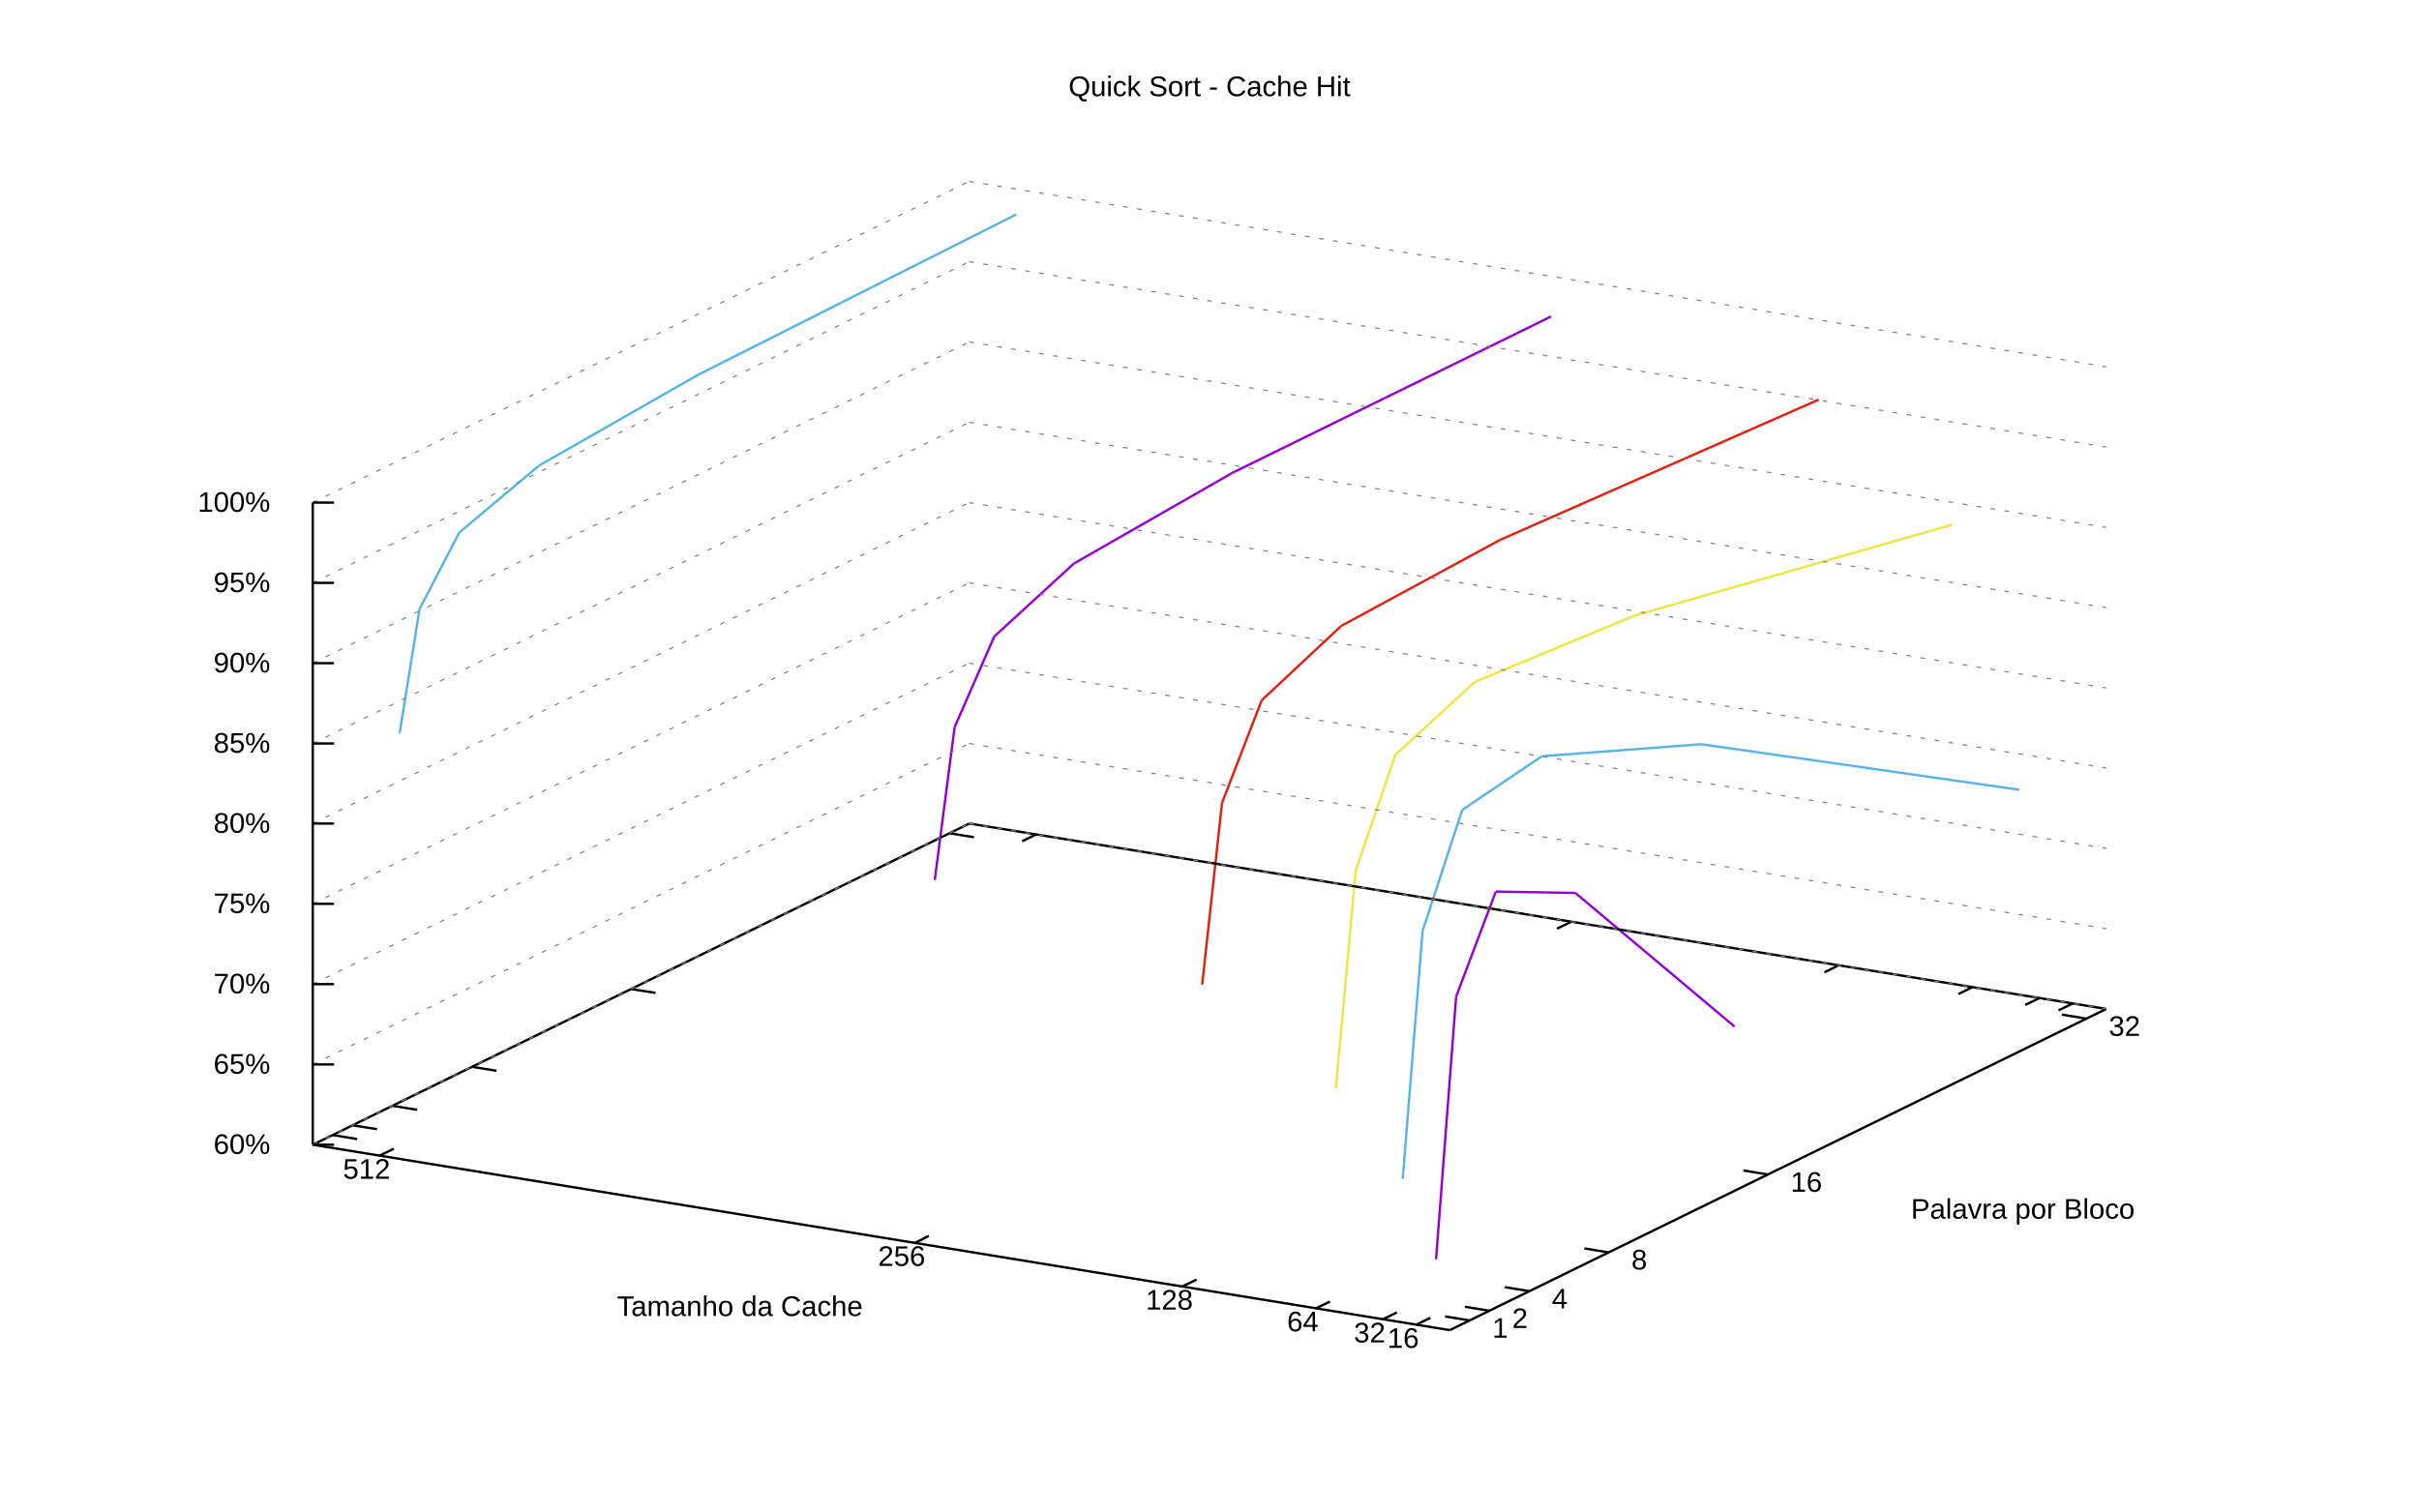
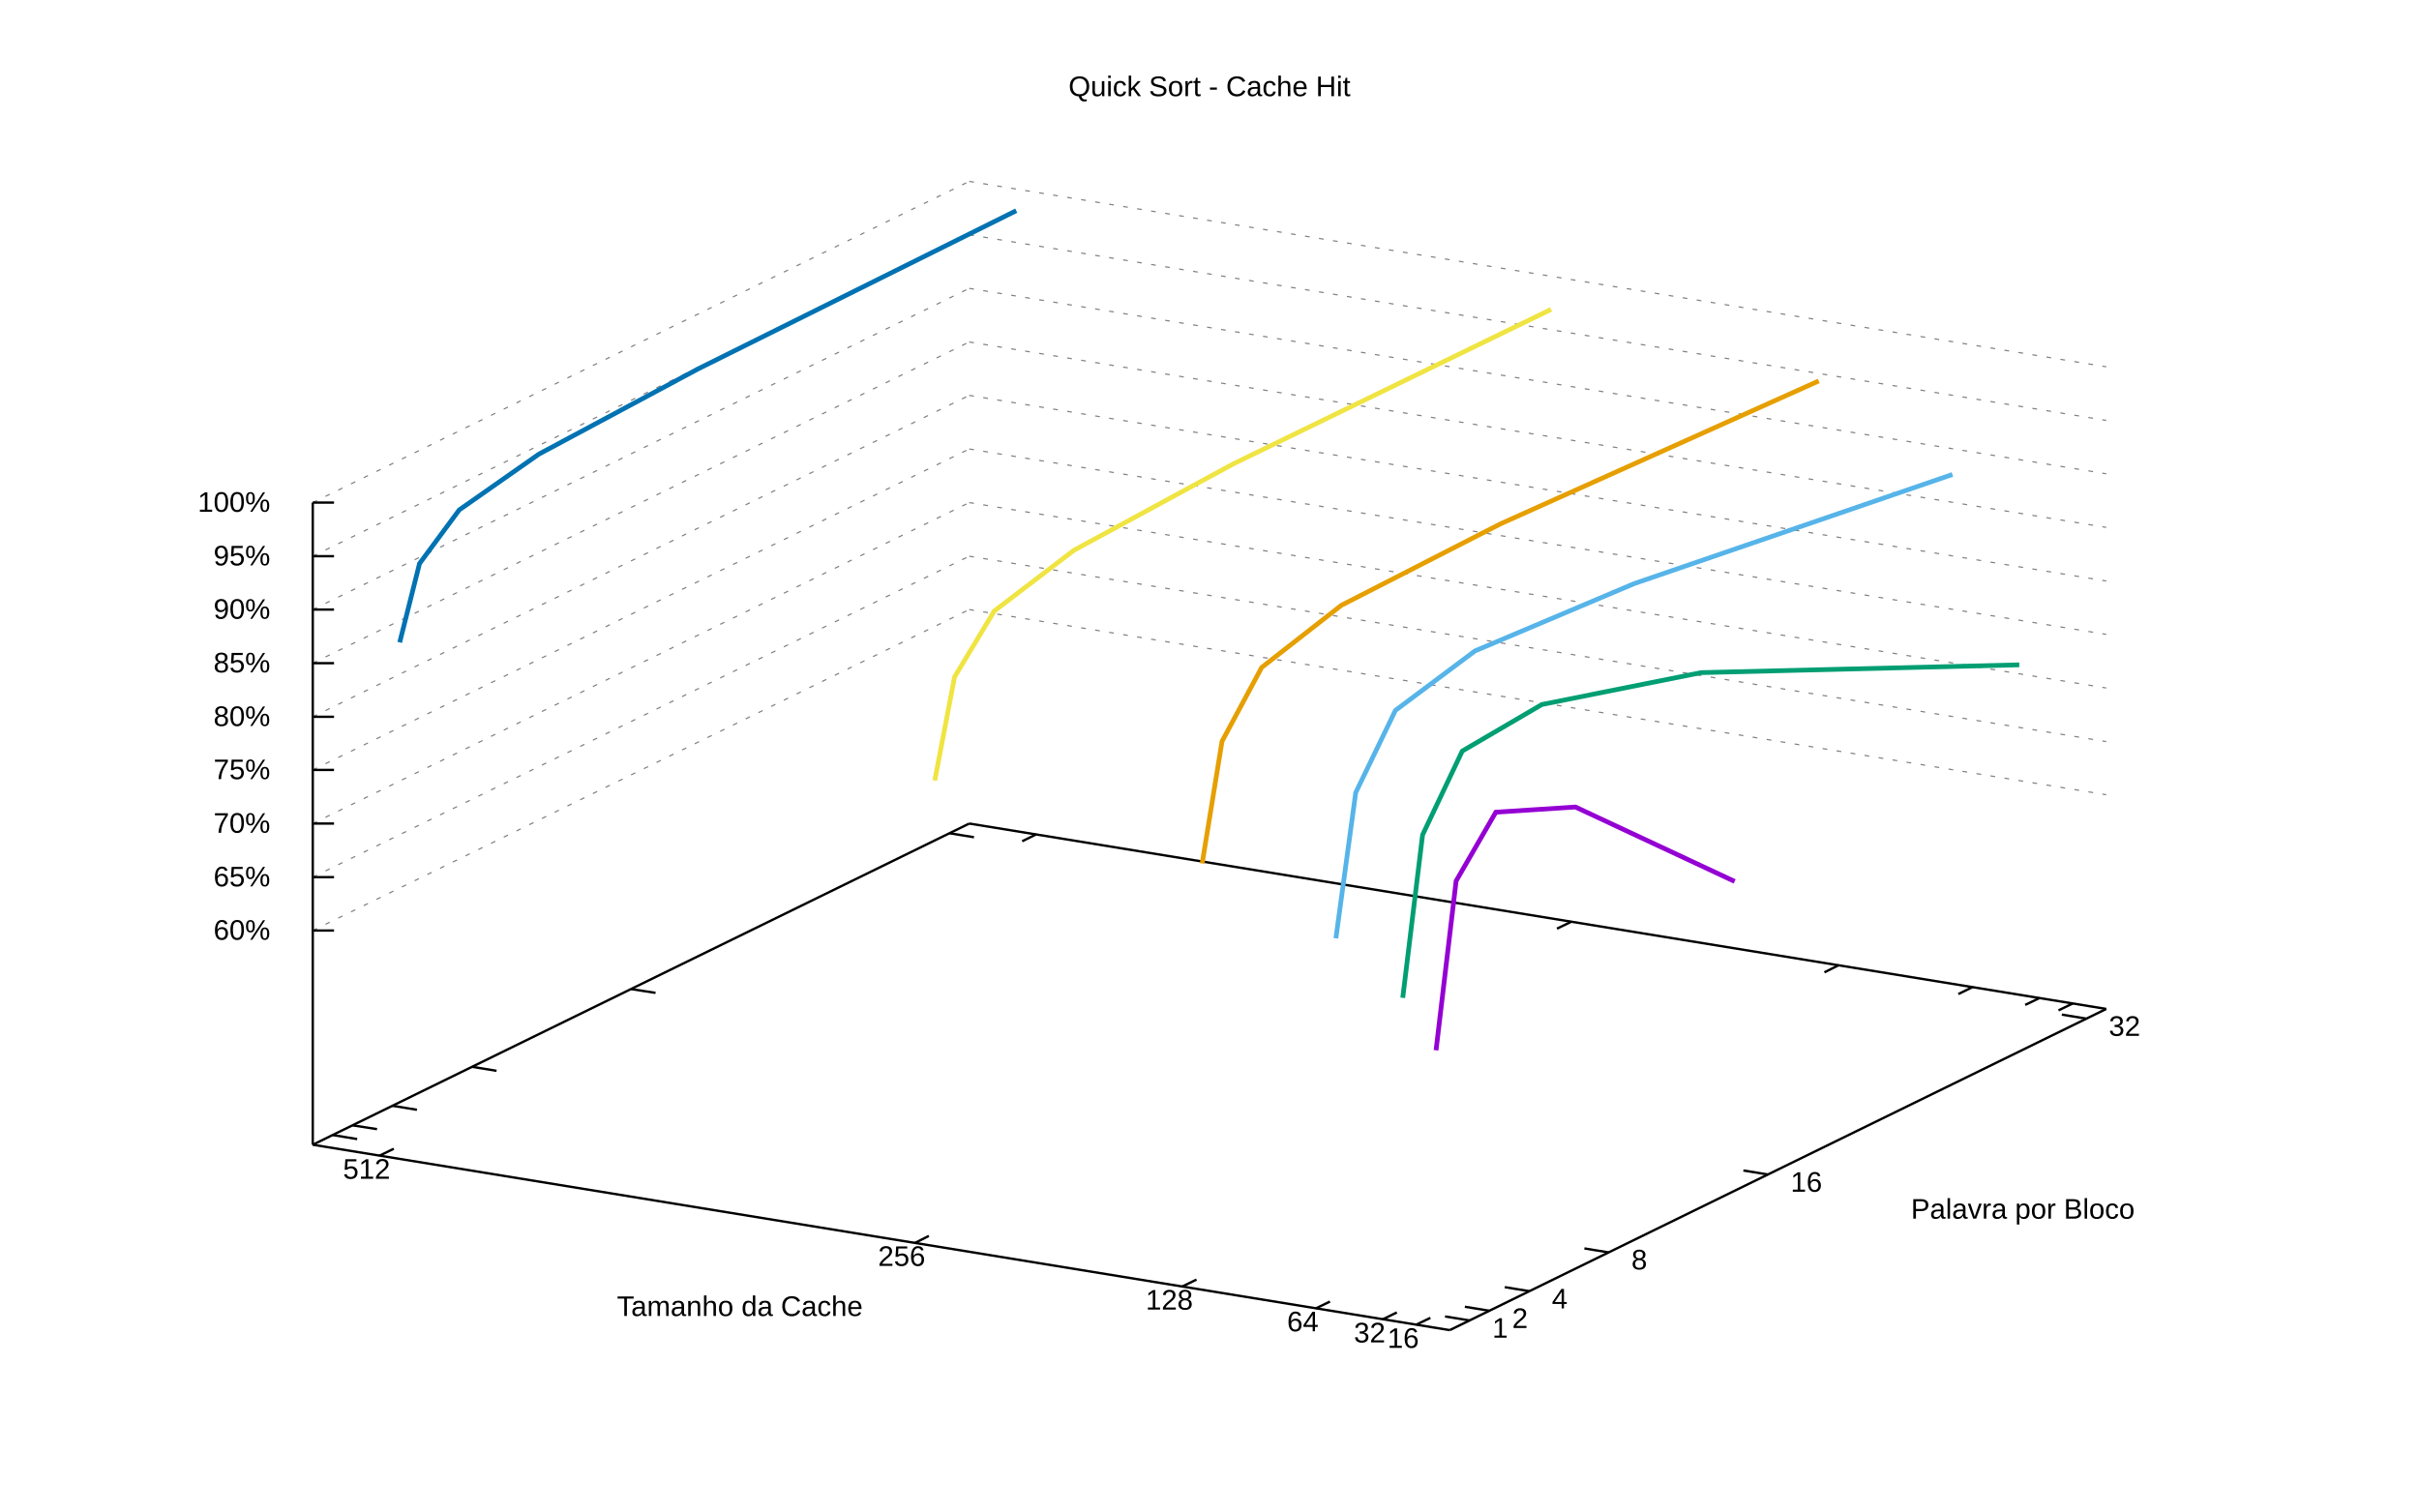
<svg xmlns="http://www.w3.org/2000/svg" xmlns:xlink="http://www.w3.org/1999/xlink" width="1024" height="640" viewBox="0 0 1024 640">
  <g id="gnuplot_canvas">
    <rect x="0" y="0" width="1024" height="640" fill="none" />
    <defs>
      <circle id="gpDot" r="0.5" stroke-width="0.5" stroke="currentColor" />
      <path id="gpPt0" stroke-width="0.222" stroke="currentColor" d="M-1,0 h2 M0,-1 v2" />
      <path id="gpPt1" stroke-width="0.222" stroke="currentColor" d="M-1,-1 L1,1 M1,-1 L-1,1" />
      <path id="gpPt2" stroke-width="0.222" stroke="currentColor" d="M-1,0 L1,0 M0,-1 L0,1 M-1,-1 L1,1 M-1,1 L1,-1" />
      <rect id="gpPt3" stroke-width="0.222" stroke="currentColor" x="-1" y="-1" width="2" height="2" />
      <rect id="gpPt4" stroke-width="0.222" stroke="currentColor" fill="currentColor" x="-1" y="-1" width="2" height="2" />
      <circle id="gpPt5" stroke-width="0.222" stroke="currentColor" cx="0" cy="0" r="1" />
      <use xlink:href="#gpPt5" id="gpPt6" fill="currentColor" stroke="none" />
      <path id="gpPt7" stroke-width="0.222" stroke="currentColor" d="M0,-1.33 L-1.33,0.67 L1.33,0.67 z" />
      <use xlink:href="#gpPt7" id="gpPt8" fill="currentColor" stroke="none" />
      <use xlink:href="#gpPt7" id="gpPt9" stroke="currentColor" transform="rotate(180)" />
      <use xlink:href="#gpPt9" id="gpPt10" fill="currentColor" stroke="none" />
      <use xlink:href="#gpPt3" id="gpPt11" stroke="currentColor" transform="rotate(45)" />
      <use xlink:href="#gpPt11" id="gpPt12" fill="currentColor" stroke="none" />
      <path id="gpPt13" stroke-width="0.222" stroke="currentColor" d="M0,1.330 L1.265,0.411 L0.782,-1.067 L-0.782,-1.076 L-1.265,0.411 z" />
      <use xlink:href="#gpPt13" id="gpPt14" fill="currentColor" stroke="none" />
      <filter id="textbox" filterUnits="objectBoundingBox" x="0" y="0" height="1" width="1">
        <feFlood flood-color="white" flood-opacity="1" result="bgnd" />
        <feComposite in="SourceGraphic" in2="bgnd" operator="atop" />
      </filter>
      <filter id="greybox" filterUnits="objectBoundingBox" x="0" y="0" height="1" width="1">
        <feFlood flood-color="lightgrey" flood-opacity="1" result="grey" />
        <feComposite in="SourceGraphic" in2="grey" operator="atop" />
      </filter>
    </defs>
    <g fill="none" color="white" stroke="currentColor" stroke-width="1.00" stroke-linecap="butt" stroke-linejoin="miter">
</g>
    <g fill="none" color="black" stroke="currentColor" stroke-width="1.00" stroke-linecap="butt" stroke-linejoin="miter">
-       <g transform="translate(512.0,40.7)" stroke="none" fill="black" font-family="Arial" font-size="12.00" text-anchor="middle">
-         <text>
-           <tspan font-family="Arial">Quick Sort - Cache Hit</tspan>
-         </text>
-       </g>
-     </g>
-     <g id="gnuplot_plot_1">
-       <g fill="none" color="black" stroke="currentColor" stroke-width="1.00" stroke-linecap="butt" stroke-linejoin="miter">
-         <path stroke="rgb( 86, 180, 233)" d="M295.5,158.7 L430.2,90.8  " />
-       </g>
-       <g fill="none" color="black" stroke="currentColor" stroke-width="1.00" stroke-linecap="butt" stroke-linejoin="miter">
-         <path stroke="rgb( 86, 180, 233)" d="M720.1,315.1 L854.8,334.4  " />
-       </g>
-       <g fill="none" color="black" stroke="currentColor" stroke-width="1.00" stroke-linecap="butt" stroke-linejoin="miter">
-         <path stroke="rgb(148,   0, 211)" d="M521.9,200.1 L656.6,134.0  " />
-       </g>
-       <g fill="none" color="black" stroke="currentColor" stroke-width="1.00" stroke-linecap="butt" stroke-linejoin="miter">
-         <path stroke="rgb(240, 228,  66)" d="M691.8,260.7 L826.5,222.1  " />
-       </g>
-       <g fill="none" color="black" stroke="currentColor" stroke-width="1.00" stroke-linecap="butt" stroke-linejoin="miter">
-         <path stroke="rgb(229,  30,  16)" d="M635.2,228.5 L769.9,169.2  " />
-       </g>
-       <g fill="none" color="black" stroke="currentColor" stroke-width="1.00" stroke-linecap="butt" stroke-linejoin="miter">
-         <path stroke="rgb( 86, 180, 233)" d="M228.1,197.2 L295.5,158.7  " />
-       </g>
-       <g fill="none" color="black" stroke="currentColor" stroke-width="1.00" stroke-linecap="butt" stroke-linejoin="miter">
-         <path stroke="rgb(148,   0, 211)" d="M666.9,378.1 L734.3,434.7  " />
-       </g>
-       <g fill="none" color="black" stroke="currentColor" stroke-width="1.00" stroke-linecap="butt" stroke-linejoin="miter">
-         <path stroke="rgb( 86, 180, 233)" d="M194.4,225.5 L228.1,197.2  " />
-       </g>
-       <g fill="none" color="black" stroke="currentColor" stroke-width="1.00" stroke-linecap="butt" stroke-linejoin="miter">
-         <path stroke="rgb( 86, 180, 233)" d="M177.6,257.9 L169.2,310.4  " />
-       </g>
-       <g fill="none" color="black" stroke="currentColor" stroke-width="1.00" stroke-linecap="butt" stroke-linejoin="miter">
-         <path stroke="rgb(148,   0, 211)" d="M454.6,238.6 L521.9,200.1  " />
-       </g>
-       <g fill="none" color="black" stroke="currentColor" stroke-width="1.00" stroke-linecap="butt" stroke-linejoin="miter">
-         <path stroke="rgb( 86, 180, 233)" d="M652.7,320.2 L720.1,315.1  " />
-       </g>
-       <g fill="none" color="black" stroke="currentColor" stroke-width="1.00" stroke-linecap="butt" stroke-linejoin="miter">
-         <path stroke="rgb( 86, 180, 233)" d="M177.6,257.9 L194.4,225.5  " />
-       </g>
-       <g fill="none" color="black" stroke="currentColor" stroke-width="1.00" stroke-linecap="butt" stroke-linejoin="miter">
-         <path stroke="rgb(229,  30,  16)" d="M567.8,265.0 L635.2,228.5  " />
-       </g>
-       <g fill="none" color="black" stroke="currentColor" stroke-width="1.00" stroke-linecap="butt" stroke-linejoin="miter">
-         <path stroke="rgb(240, 228,  66)" d="M624.4,288.7 L691.8,260.7  " />
-       </g>
-       <g fill="none" color="black" stroke="currentColor" stroke-width="1.00" stroke-linecap="butt" stroke-linejoin="miter">
-         <path stroke="rgb(148,   0, 211)" d="M616.4,422.0 L607.9,533.2  " />
-       </g>
-       <g fill="none" color="black" stroke="currentColor" stroke-width="1.00" stroke-linecap="butt" stroke-linejoin="miter">
-         <path stroke="rgb(148,   0, 211)" d="M404.1,307.9 L395.7,372.6  " />
-       </g>
-       <g fill="none" color="black" stroke="currentColor" stroke-width="1.00" stroke-linecap="butt" stroke-linejoin="miter">
-         <path stroke="rgb( 86, 180, 233)" d="M602.2,394.2 L593.8,499.1  " />
-       </g>
-       <g fill="none" color="black" stroke="currentColor" stroke-width="1.00" stroke-linecap="butt" stroke-linejoin="miter">
-         <path stroke="rgb(148,   0, 211)" d="M633.2,377.5 L666.9,378.1  " />
-       </g>
-       <g fill="none" color="black" stroke="currentColor" stroke-width="1.00" stroke-linecap="butt" stroke-linejoin="miter">
-         <path stroke="rgb(148,   0, 211)" d="M420.9,269.5 L454.6,238.6  " />
-       </g>
-       <g fill="none" color="black" stroke="currentColor" stroke-width="1.00" stroke-linecap="butt" stroke-linejoin="miter">
-         <path stroke="rgb(240, 228,  66)" d="M573.9,368.6 L565.5,460.8  " />
-       </g>
-       <g fill="none" color="black" stroke="currentColor" stroke-width="1.00" stroke-linecap="butt" stroke-linejoin="miter">
-         <path stroke="rgb(229,  30,  16)" d="M517.3,340.0 L508.9,416.9  " />
-       </g>
-       <g fill="none" color="black" stroke="currentColor" stroke-width="1.00" stroke-linecap="butt" stroke-linejoin="miter">
-         <path stroke="rgb(148,   0, 211)" d="M420.9,269.5 L404.1,307.9  " />
-       </g>
-       <g fill="none" color="black" stroke="currentColor" stroke-width="1.00" stroke-linecap="butt" stroke-linejoin="miter">
-         <path stroke="rgb(229,  30,  16)" d="M534.1,296.5 L567.8,265.0  " />
-       </g>
-       <g fill="none" color="black" stroke="currentColor" stroke-width="1.00" stroke-linecap="butt" stroke-linejoin="miter">
-         <path stroke="rgb( 86, 180, 233)" d="M619.0,342.9 L652.7,320.2  " />
-       </g>
-       <g fill="none" color="black" stroke="currentColor" stroke-width="1.00" stroke-linecap="butt" stroke-linejoin="miter">
-         <path stroke="rgb(148,   0, 211)" d="M633.2,377.5 L616.4,422.0  " />
-       </g>
-       <g fill="none" color="black" stroke="currentColor" stroke-width="1.00" stroke-linecap="butt" stroke-linejoin="miter">
-         <path stroke="rgb(240, 228,  66)" d="M590.7,319.6 L624.4,288.7  " />
-       </g>
-       <g fill="none" color="black" stroke="currentColor" stroke-width="1.00" stroke-linecap="butt" stroke-linejoin="miter">
-         <path stroke="rgb(229,  30,  16)" d="M534.1,296.5 L517.3,340.0  " />
-       </g>
-       <g fill="none" color="black" stroke="currentColor" stroke-width="1.00" stroke-linecap="butt" stroke-linejoin="miter">
-         <path stroke="rgb( 86, 180, 233)" d="M619.0,342.9 L602.2,394.2  " />
-       </g>
-       <g fill="none" color="black" stroke="currentColor" stroke-width="1.00" stroke-linecap="butt" stroke-linejoin="miter">
-         <path stroke="rgb(240, 228,  66)" d="M590.7,319.6 L573.9,368.6  " />
-       </g>
-     </g>
-     <g id="gnuplot_plot_2">
-       <g fill="none" color="black" stroke="currentColor" stroke-width="1.00" stroke-linecap="butt" stroke-linejoin="miter">
- </g>
-     </g>
-     <g id="gnuplot_plot_3">
-       <g fill="none" color="black" stroke="currentColor" stroke-width="1.00" stroke-linecap="butt" stroke-linejoin="miter">
- </g>
-     </g>
-     <g id="gnuplot_plot_4">
-       <g fill="none" color="black" stroke="currentColor" stroke-width="1.00" stroke-linecap="butt" stroke-linejoin="miter">
- </g>
-     </g>
-     <g id="gnuplot_plot_5">
-       <g fill="none" color="black" stroke="currentColor" stroke-width="1.00" stroke-linecap="butt" stroke-linejoin="miter">
- </g>
-     </g>
-     <g id="gnuplot_plot_6">
-       <g fill="none" color="black" stroke="currentColor" stroke-width="1.00" stroke-linecap="butt" stroke-linejoin="miter">
- </g>
-     </g>
-     <g id="gnuplot_plot_7">
-       <g fill="none" color="black" stroke="currentColor" stroke-width="1.00" stroke-linecap="butt" stroke-linejoin="miter">
- </g>
-     </g>
-     <g fill="none" color="black" stroke="currentColor" stroke-width="1.00" stroke-linecap="butt" stroke-linejoin="miter">
-       <path stroke="black" d="M891.6,427.2 L613.7,563.2  " />
-     </g>
-     <g fill="none" color="black" stroke="currentColor" stroke-width="1.00" stroke-linecap="butt" stroke-linejoin="miter">
-       <path stroke="black" d="M132.4,484.7 L613.7,563.2  " />
-     </g>
+ </g>
    <g fill="none" color="black" stroke="currentColor" stroke-width="1.00" stroke-linecap="butt" stroke-linejoin="miter">
      <path stroke="black" d="M132.4,484.7 L410.3,348.7  " />
    </g>
    <g fill="none" color="black" stroke="currentColor" stroke-width="1.00" stroke-linecap="butt" stroke-linejoin="miter">
      <path stroke="black" d="M891.6,427.2 L410.3,348.7  " />
    </g>
    <g fill="none" color="black" stroke="currentColor" stroke-width="1.00" stroke-linecap="butt" stroke-linejoin="miter">
      <path stroke="black" d="M132.4,484.7 L132.4,212.8  " />
    </g>
    <g fill="none" color="black" stroke="currentColor" stroke-width="1.00" stroke-linecap="butt" stroke-linejoin="miter">
      <path stroke="black" d="M599.5,560.9 L605.5,558.0  " />
    </g>
    <g fill="none" color="black" stroke="currentColor" stroke-width="1.00" stroke-linecap="butt" stroke-linejoin="miter">
      <path stroke="black" d="M877.4,424.9 L871.4,427.8  " />
      <g transform="translate(594.0,570.7)" stroke="none" fill="black" font-family="Arial" font-size="12.00" text-anchor="middle">
        <text>
          <tspan font-family="Arial"> 16</tspan>
        </text>
      </g>
    </g>
    <g fill="none" color="black" stroke="currentColor" stroke-width="1.00" stroke-linecap="butt" stroke-linejoin="miter">
</g>
    <g fill="none" color="black" stroke="currentColor" stroke-width="1.00" stroke-linecap="butt" stroke-linejoin="miter">
      <path stroke="black" d="M585.4,558.6 L591.3,555.7  " />
    </g>
    <g fill="none" color="black" stroke="currentColor" stroke-width="1.00" stroke-linecap="butt" stroke-linejoin="miter">
      <path stroke="black" d="M863.3,422.6 L857.3,425.5  " />
      <g transform="translate(579.8,568.4)" stroke="none" fill="black" font-family="Arial" font-size="12.00" text-anchor="middle">
        <text>
          <tspan font-family="Arial"> 32</tspan>
        </text>
      </g>
    </g>
    <g fill="none" color="black" stroke="currentColor" stroke-width="1.00" stroke-linecap="butt" stroke-linejoin="miter">
</g>
    <g fill="none" color="black" stroke="currentColor" stroke-width="1.00" stroke-linecap="butt" stroke-linejoin="miter">
      <path stroke="black" d="M557.0,554.0 L563.0,551.1  " />
    </g>
    <g fill="none" color="black" stroke="currentColor" stroke-width="1.00" stroke-linecap="butt" stroke-linejoin="miter">
      <path stroke="black" d="M834.9,418.0 L829.0,420.9  " />
      <g transform="translate(551.5,563.7)" stroke="none" fill="black" font-family="Arial" font-size="12.00" text-anchor="middle">
        <text>
          <tspan font-family="Arial"> 64</tspan>
        </text>
      </g>
    </g>
    <g fill="none" color="black" stroke="currentColor" stroke-width="1.00" stroke-linecap="butt" stroke-linejoin="miter">
</g>
    <g fill="none" color="black" stroke="currentColor" stroke-width="1.00" stroke-linecap="butt" stroke-linejoin="miter">
      <path stroke="black" d="M500.5,544.7 L506.5,541.8  " />
    </g>
    <g fill="none" color="black" stroke="currentColor" stroke-width="1.00" stroke-linecap="butt" stroke-linejoin="miter">
      <path stroke="black" d="M778.3,408.7 L772.3,411.7  " />
      <g transform="translate(495.0,554.5)" stroke="none" fill="black" font-family="Arial" font-size="12.00" text-anchor="middle">
        <text>
          <tspan font-family="Arial"> 128</tspan>
        </text>
      </g>
    </g>
    <g fill="none" color="black" stroke="currentColor" stroke-width="1.00" stroke-linecap="butt" stroke-linejoin="miter">
</g>
    <g fill="none" color="black" stroke="currentColor" stroke-width="1.00" stroke-linecap="butt" stroke-linejoin="miter">
      <path stroke="black" d="M387.3,526.3 L393.2,523.3  " />
    </g>
    <g fill="none" color="black" stroke="currentColor" stroke-width="1.00" stroke-linecap="butt" stroke-linejoin="miter">
      <path stroke="black" d="M665.1,390.3 L659.1,393.2  " />
      <g transform="translate(381.7,536.0)" stroke="none" fill="black" font-family="Arial" font-size="12.00" text-anchor="middle">
        <text>
          <tspan font-family="Arial"> 256</tspan>
        </text>
      </g>
    </g>
    <g fill="none" color="black" stroke="currentColor" stroke-width="1.00" stroke-linecap="butt" stroke-linejoin="miter">
</g>
    <g fill="none" color="black" stroke="currentColor" stroke-width="1.00" stroke-linecap="butt" stroke-linejoin="miter">
      <path stroke="black" d="M160.7,489.3 L166.7,486.4  " />
    </g>
    <g fill="none" color="black" stroke="currentColor" stroke-width="1.00" stroke-linecap="butt" stroke-linejoin="miter">
      <path stroke="black" d="M438.6,353.3 L432.7,356.2  " />
      <g transform="translate(155.2,499.1)" stroke="none" fill="black" font-family="Arial" font-size="12.00" text-anchor="middle">
        <text>
          <tspan font-family="Arial"> 512</tspan>
        </text>
      </g>
    </g>
    <g fill="none" color="black" stroke="currentColor" stroke-width="1.00" stroke-linecap="butt" stroke-linejoin="miter">
-       <g transform="translate(313.2,557.2)" stroke="none" fill="black" font-family="Arial" font-size="12.00" text-anchor="middle">
-         <text>
-           <tspan font-family="Arial">Tamanho da Cache</tspan>
-         </text>
-       </g>
-     </g>
+ </g>
    <g fill="none" color="black" stroke="currentColor" stroke-width="1.00" stroke-linecap="butt" stroke-linejoin="miter">
      <path stroke="black" d="M622.1,559.1 L611.7,557.4  " />
    </g>
    <g fill="none" color="black" stroke="currentColor" stroke-width="1.00" stroke-linecap="butt" stroke-linejoin="miter">
      <path stroke="black" d="M140.9,480.6 L151.2,482.3  " />
      <g transform="translate(631.7,566.4)" stroke="none" fill="black" font-family="Arial" font-size="12.00" text-anchor="start">
        <text>
          <tspan font-family="Arial"> 1</tspan>
        </text>
      </g>
    </g>
    <g fill="none" color="black" stroke="currentColor" stroke-width="1.00" stroke-linecap="butt" stroke-linejoin="miter">
</g>
    <g fill="none" color="black" stroke="currentColor" stroke-width="1.00" stroke-linecap="butt" stroke-linejoin="miter">
      <path stroke="black" d="M630.5,555.0 L620.1,553.3  " />
    </g>
    <g fill="none" color="black" stroke="currentColor" stroke-width="1.00" stroke-linecap="butt" stroke-linejoin="miter">
      <path stroke="black" d="M149.3,476.5 L159.6,478.1  " />
      <g transform="translate(640.1,562.3)" stroke="none" fill="black" font-family="Arial" font-size="12.00" text-anchor="start">
        <text>
          <tspan font-family="Arial"> 2</tspan>
        </text>
      </g>
    </g>
    <g fill="none" color="black" stroke="currentColor" stroke-width="1.00" stroke-linecap="butt" stroke-linejoin="miter">
</g>
    <g fill="none" color="black" stroke="currentColor" stroke-width="1.00" stroke-linecap="butt" stroke-linejoin="miter">
      <path stroke="black" d="M647.4,546.7 L637.0,545.0  " />
    </g>
    <g fill="none" color="black" stroke="currentColor" stroke-width="1.00" stroke-linecap="butt" stroke-linejoin="miter">
      <path stroke="black" d="M166.1,468.2 L176.5,469.9  " />
      <g transform="translate(656.9,554.0)" stroke="none" fill="black" font-family="Arial" font-size="12.00" text-anchor="start">
        <text>
          <tspan font-family="Arial"> 4</tspan>
        </text>
      </g>
    </g>
    <g fill="none" color="black" stroke="currentColor" stroke-width="1.00" stroke-linecap="butt" stroke-linejoin="miter">
</g>
    <g fill="none" color="black" stroke="currentColor" stroke-width="1.00" stroke-linecap="butt" stroke-linejoin="miter">
      <path stroke="black" d="M681.0,530.3 L670.7,528.6  " />
    </g>
    <g fill="none" color="black" stroke="currentColor" stroke-width="1.00" stroke-linecap="butt" stroke-linejoin="miter">
      <path stroke="black" d="M199.8,451.7 L210.2,453.4  " />
      <g transform="translate(690.6,537.5)" stroke="none" fill="black" font-family="Arial" font-size="12.00" text-anchor="start">
        <text>
          <tspan font-family="Arial"> 8</tspan>
        </text>
      </g>
    </g>
    <g fill="none" color="black" stroke="currentColor" stroke-width="1.00" stroke-linecap="butt" stroke-linejoin="miter">
</g>
    <g fill="none" color="black" stroke="currentColor" stroke-width="1.00" stroke-linecap="butt" stroke-linejoin="miter">
      <path stroke="black" d="M748.4,497.3 L738.0,495.6  " />
    </g>
    <g fill="none" color="black" stroke="currentColor" stroke-width="1.00" stroke-linecap="butt" stroke-linejoin="miter">
      <path stroke="black" d="M267.2,418.8 L277.5,420.4  " />
      <g transform="translate(758.0,504.6)" stroke="none" fill="black" font-family="Arial" font-size="12.00" text-anchor="start">
        <text>
          <tspan font-family="Arial"> 16</tspan>
        </text>
      </g>
    </g>
    <g fill="none" color="black" stroke="currentColor" stroke-width="1.00" stroke-linecap="butt" stroke-linejoin="miter">
</g>
    <g fill="none" color="black" stroke="currentColor" stroke-width="1.00" stroke-linecap="butt" stroke-linejoin="miter">
      <path stroke="black" d="M883.1,431.3 L872.8,429.6  " />
    </g>
    <g fill="none" color="black" stroke="currentColor" stroke-width="1.00" stroke-linecap="butt" stroke-linejoin="miter">
      <path stroke="black" d="M401.9,352.8 L412.3,354.5  " />
      <g transform="translate(892.7,438.6)" stroke="none" fill="black" font-family="Arial" font-size="12.00" text-anchor="start">
        <text>
          <tspan font-family="Arial"> 32</tspan>
        </text>
      </g>
    </g>
    <g fill="none" color="black" stroke="currentColor" stroke-width="1.00" stroke-linecap="butt" stroke-linejoin="miter">
-       <g transform="translate(856.3,516.0)" stroke="none" fill="black" font-family="Arial" font-size="12.00" text-anchor="middle">
-         <text>
-           <tspan font-family="Arial">Palavra por Bloco</tspan>
-         </text>
-       </g>
-     </g>
-     <g fill="none" color="black" stroke="black" stroke-width="0.50" stroke-linecap="butt" stroke-linejoin="miter">
- </g>
-     <g fill="none" color="gray" stroke="currentColor" stroke-width="0.50" stroke-linecap="butt" stroke-linejoin="miter">
-       <path stroke="gray" stroke-dasharray="2,4" class="gridline" d="M132.4,484.7 L410.3,348.7  " />
-     </g>
-     <g fill="none" color="gray" stroke="currentColor" stroke-width="0.50" stroke-linecap="butt" stroke-linejoin="miter">
-       <path stroke="gray" stroke-dasharray="2,4" class="gridline" d="M410.3,348.7 L891.6,427.2  " />
-     </g>
-     <g fill="none" color="gray" stroke="gray" stroke-width="1.00" stroke-linecap="butt" stroke-linejoin="miter">
- </g>
-     <g fill="none" color="black" stroke="currentColor" stroke-width="1.00" stroke-linecap="butt" stroke-linejoin="miter">
-       <path stroke="black" d="M132.4,484.7 L141.4,484.7  " />
-       <g transform="translate(114.4,488.6)" stroke="none" fill="black" font-family="Arial" font-size="12.00" text-anchor="end">
+ </g>
+     <g fill="none" color="black" stroke="black" stroke-width="0.50" stroke-linecap="butt" stroke-linejoin="miter">
+ </g>
+     <g fill="none" color="gray" stroke="currentColor" stroke-width="0.50" stroke-linecap="butt" stroke-linejoin="miter">
+       <path stroke="gray" stroke-dasharray="2,4" class="gridline" d="M132.4,394.0 L410.3,258.1  " />
+     </g>
+     <g fill="none" color="gray" stroke="currentColor" stroke-width="0.50" stroke-linecap="butt" stroke-linejoin="miter">
+       <path stroke="gray" stroke-dasharray="2,4" class="gridline" d="M410.3,258.1 L891.6,336.5  " />
+     </g>
+     <g fill="none" color="gray" stroke="gray" stroke-width="1.00" stroke-linecap="butt" stroke-linejoin="miter">
+ </g>
+     <g fill="none" color="black" stroke="currentColor" stroke-width="1.00" stroke-linecap="butt" stroke-linejoin="miter">
+       <path stroke="black" d="M132.4,394.0 L141.4,394.0  " />
+       <g transform="translate(114.4,397.9)" stroke="none" fill="black" font-family="Arial" font-size="12.00" text-anchor="end">
        <text>
          <tspan font-family="Arial">60%</tspan>
        </text>
      </g>
    </g>
    <g fill="none" color="black" stroke="currentColor" stroke-width="1.00" stroke-linecap="butt" stroke-linejoin="miter">
</g>
    <g fill="none" color="black" stroke="black" stroke-width="0.50" stroke-linecap="butt" stroke-linejoin="miter">
</g>
    <g fill="none" color="gray" stroke="currentColor" stroke-width="0.50" stroke-linecap="butt" stroke-linejoin="miter">
-       <path stroke="gray" stroke-dasharray="2,4" class="gridline" d="M132.4,450.7 L410.3,314.8  " />
-     </g>
-     <g fill="none" color="gray" stroke="currentColor" stroke-width="0.50" stroke-linecap="butt" stroke-linejoin="miter">
-       <path stroke="gray" stroke-dasharray="2,4" class="gridline" d="M410.3,314.8 L891.6,393.2  " />
-     </g>
-     <g fill="none" color="gray" stroke="gray" stroke-width="1.00" stroke-linecap="butt" stroke-linejoin="miter">
- </g>
-     <g fill="none" color="black" stroke="currentColor" stroke-width="1.00" stroke-linecap="butt" stroke-linejoin="miter">
-       <path stroke="black" d="M132.4,450.7 L141.4,450.7  " />
-       <g transform="translate(114.4,454.6)" stroke="none" fill="black" font-family="Arial" font-size="12.00" text-anchor="end">
+       <path stroke="gray" stroke-dasharray="2,4" class="gridline" d="M132.4,371.4 L410.3,235.5  " />
+     </g>
+     <g fill="none" color="gray" stroke="currentColor" stroke-width="0.50" stroke-linecap="butt" stroke-linejoin="miter">
+       <path stroke="gray" stroke-dasharray="2,4" class="gridline" d="M410.3,235.5 L891.6,314.0  " />
+     </g>
+     <g fill="none" color="gray" stroke="gray" stroke-width="1.00" stroke-linecap="butt" stroke-linejoin="miter">
+ </g>
+     <g fill="none" color="black" stroke="currentColor" stroke-width="1.00" stroke-linecap="butt" stroke-linejoin="miter">
+       <path stroke="black" d="M132.4,371.4 L141.4,371.4  " />
+       <g transform="translate(114.4,375.3)" stroke="none" fill="black" font-family="Arial" font-size="12.00" text-anchor="end">
        <text>
          <tspan font-family="Arial">65%</tspan>
-         </text>
-       </g>
-     </g>
-     <g fill="none" color="black" stroke="currentColor" stroke-width="1.00" stroke-linecap="butt" stroke-linejoin="miter">
- </g>
-     <g fill="none" color="black" stroke="black" stroke-width="0.50" stroke-linecap="butt" stroke-linejoin="miter">
- </g>
-     <g fill="none" color="gray" stroke="currentColor" stroke-width="0.50" stroke-linecap="butt" stroke-linejoin="miter">
-       <path stroke="gray" stroke-dasharray="2,4" class="gridline" d="M132.4,416.7 L410.3,280.8  " />
-     </g>
-     <g fill="none" color="gray" stroke="currentColor" stroke-width="0.50" stroke-linecap="butt" stroke-linejoin="miter">
-       <path stroke="gray" stroke-dasharray="2,4" class="gridline" d="M410.3,280.8 L891.6,359.2  " />
-     </g>
-     <g fill="none" color="gray" stroke="gray" stroke-width="1.00" stroke-linecap="butt" stroke-linejoin="miter">
- </g>
-     <g fill="none" color="black" stroke="currentColor" stroke-width="1.00" stroke-linecap="butt" stroke-linejoin="miter">
-       <path stroke="black" d="M132.4,416.7 L141.4,416.7  " />
-       <g transform="translate(114.4,420.6)" stroke="none" fill="black" font-family="Arial" font-size="12.00" text-anchor="end">
-         <text>
-           <tspan font-family="Arial">70%</tspan>
-         </text>
-       </g>
-     </g>
-     <g fill="none" color="black" stroke="currentColor" stroke-width="1.00" stroke-linecap="butt" stroke-linejoin="miter">
- </g>
-     <g fill="none" color="black" stroke="black" stroke-width="0.50" stroke-linecap="butt" stroke-linejoin="miter">
- </g>
-     <g fill="none" color="gray" stroke="currentColor" stroke-width="0.50" stroke-linecap="butt" stroke-linejoin="miter">
-       <path stroke="gray" stroke-dasharray="2,4" class="gridline" d="M132.4,382.7 L410.3,246.8  " />
-     </g>
-     <g fill="none" color="gray" stroke="currentColor" stroke-width="0.50" stroke-linecap="butt" stroke-linejoin="miter">
-       <path stroke="gray" stroke-dasharray="2,4" class="gridline" d="M410.3,246.8 L891.6,325.2  " />
-     </g>
-     <g fill="none" color="gray" stroke="gray" stroke-width="1.00" stroke-linecap="butt" stroke-linejoin="miter">
- </g>
-     <g fill="none" color="black" stroke="currentColor" stroke-width="1.00" stroke-linecap="butt" stroke-linejoin="miter">
-       <path stroke="black" d="M132.4,382.7 L141.4,382.7  " />
-       <g transform="translate(114.4,386.6)" stroke="none" fill="black" font-family="Arial" font-size="12.00" text-anchor="end">
-         <text>
-           <tspan font-family="Arial">75%</tspan>
        </text>
      </g>
    </g>
    <g fill="none" color="black" stroke="currentColor" stroke-width="1.00" stroke-linecap="butt" stroke-linejoin="miter">
</g>
    <g fill="none" color="black" stroke="black" stroke-width="0.50" stroke-linecap="butt" stroke-linejoin="miter">
</g>
    <g fill="none" color="gray" stroke="currentColor" stroke-width="0.50" stroke-linecap="butt" stroke-linejoin="miter">
      <path stroke="gray" stroke-dasharray="2,4" class="gridline" d="M132.4,348.7 L410.3,212.8  " />
    </g>
    <g fill="none" color="gray" stroke="currentColor" stroke-width="0.50" stroke-linecap="butt" stroke-linejoin="miter">
      <path stroke="gray" stroke-dasharray="2,4" class="gridline" d="M410.3,212.8 L891.6,291.3  " />
    </g>
    <g fill="none" color="gray" stroke="gray" stroke-width="1.00" stroke-linecap="butt" stroke-linejoin="miter">
</g>
    <g fill="none" color="black" stroke="currentColor" stroke-width="1.00" stroke-linecap="butt" stroke-linejoin="miter">
      <path stroke="black" d="M132.4,348.7 L141.4,348.7  " />
      <g transform="translate(114.4,352.6)" stroke="none" fill="black" font-family="Arial" font-size="12.00" text-anchor="end">
        <text>
+           <tspan font-family="Arial">70%</tspan>
+         </text>
+       </g>
+     </g>
+     <g fill="none" color="black" stroke="currentColor" stroke-width="1.00" stroke-linecap="butt" stroke-linejoin="miter">
+ </g>
+     <g fill="none" color="black" stroke="black" stroke-width="0.50" stroke-linecap="butt" stroke-linejoin="miter">
+ </g>
+     <g fill="none" color="gray" stroke="currentColor" stroke-width="0.50" stroke-linecap="butt" stroke-linejoin="miter">
+       <path stroke="gray" stroke-dasharray="2,4" class="gridline" d="M132.4,326.0 L410.3,190.1  " />
+     </g>
+     <g fill="none" color="gray" stroke="currentColor" stroke-width="0.50" stroke-linecap="butt" stroke-linejoin="miter">
+       <path stroke="gray" stroke-dasharray="2,4" class="gridline" d="M410.3,190.1 L891.6,268.6  " />
+     </g>
+     <g fill="none" color="gray" stroke="gray" stroke-width="1.00" stroke-linecap="butt" stroke-linejoin="miter">
+ </g>
+     <g fill="none" color="black" stroke="currentColor" stroke-width="1.00" stroke-linecap="butt" stroke-linejoin="miter">
+       <path stroke="black" d="M132.4,326.0 L141.4,326.0  " />
+       <g transform="translate(114.4,329.9)" stroke="none" fill="black" font-family="Arial" font-size="12.00" text-anchor="end">
+         <text>
+           <tspan font-family="Arial">75%</tspan>
+         </text>
+       </g>
+     </g>
+     <g fill="none" color="black" stroke="currentColor" stroke-width="1.00" stroke-linecap="butt" stroke-linejoin="miter">
+ </g>
+     <g fill="none" color="black" stroke="black" stroke-width="0.50" stroke-linecap="butt" stroke-linejoin="miter">
+ </g>
+     <g fill="none" color="gray" stroke="currentColor" stroke-width="0.50" stroke-linecap="butt" stroke-linejoin="miter">
+       <path stroke="gray" stroke-dasharray="2,4" class="gridline" d="M132.4,303.5 L410.3,167.4  " />
+     </g>
+     <g fill="none" color="gray" stroke="currentColor" stroke-width="0.50" stroke-linecap="butt" stroke-linejoin="miter">
+       <path stroke="gray" stroke-dasharray="2,4" class="gridline" d="M410.3,167.4 L891.6,246.0  " />
+     </g>
+     <g fill="none" color="gray" stroke="gray" stroke-width="1.00" stroke-linecap="butt" stroke-linejoin="miter">
+ </g>
+     <g fill="none" color="black" stroke="currentColor" stroke-width="1.00" stroke-linecap="butt" stroke-linejoin="miter">
+       <path stroke="black" d="M132.4,303.5 L141.4,303.5  " />
+       <g transform="translate(114.4,307.4)" stroke="none" fill="black" font-family="Arial" font-size="12.00" text-anchor="end">
+         <text>
          <tspan font-family="Arial">80%</tspan>
-         </text>
-       </g>
-     </g>
-     <g fill="none" color="black" stroke="currentColor" stroke-width="1.00" stroke-linecap="butt" stroke-linejoin="miter">
- </g>
-     <g fill="none" color="black" stroke="black" stroke-width="0.50" stroke-linecap="butt" stroke-linejoin="miter">
- </g>
-     <g fill="none" color="gray" stroke="currentColor" stroke-width="0.50" stroke-linecap="butt" stroke-linejoin="miter">
-       <path stroke="gray" stroke-dasharray="2,4" class="gridline" d="M132.4,314.8 L410.3,178.8  " />
-     </g>
-     <g fill="none" color="gray" stroke="currentColor" stroke-width="0.50" stroke-linecap="butt" stroke-linejoin="miter">
-       <path stroke="gray" stroke-dasharray="2,4" class="gridline" d="M410.3,178.8 L891.6,257.3  " />
-     </g>
-     <g fill="none" color="gray" stroke="gray" stroke-width="1.00" stroke-linecap="butt" stroke-linejoin="miter">
- </g>
-     <g fill="none" color="black" stroke="currentColor" stroke-width="1.00" stroke-linecap="butt" stroke-linejoin="miter">
-       <path stroke="black" d="M132.4,314.8 L141.4,314.8  " />
-       <g transform="translate(114.4,318.7)" stroke="none" fill="black" font-family="Arial" font-size="12.00" text-anchor="end">
-         <text>
-           <tspan font-family="Arial">85%</tspan>
        </text>
      </g>
    </g>
    <g fill="none" color="black" stroke="currentColor" stroke-width="1.00" stroke-linecap="butt" stroke-linejoin="miter">
</g>
    <g fill="none" color="black" stroke="black" stroke-width="0.50" stroke-linecap="butt" stroke-linejoin="miter">
</g>
    <g fill="none" color="gray" stroke="currentColor" stroke-width="0.50" stroke-linecap="butt" stroke-linejoin="miter">
      <path stroke="gray" stroke-dasharray="2,4" class="gridline" d="M132.4,280.8 L410.3,144.8  " />
    </g>
    <g fill="none" color="gray" stroke="currentColor" stroke-width="0.50" stroke-linecap="butt" stroke-linejoin="miter">
      <path stroke="gray" stroke-dasharray="2,4" class="gridline" d="M410.3,144.8 L891.6,223.3  " />
    </g>
    <g fill="none" color="gray" stroke="gray" stroke-width="1.00" stroke-linecap="butt" stroke-linejoin="miter">
</g>
    <g fill="none" color="black" stroke="currentColor" stroke-width="1.00" stroke-linecap="butt" stroke-linejoin="miter">
      <path stroke="black" d="M132.4,280.8 L141.4,280.8  " />
      <g transform="translate(114.4,284.7)" stroke="none" fill="black" font-family="Arial" font-size="12.00" text-anchor="end">
        <text>
+           <tspan font-family="Arial">85%</tspan>
+         </text>
+       </g>
+     </g>
+     <g fill="none" color="black" stroke="currentColor" stroke-width="1.00" stroke-linecap="butt" stroke-linejoin="miter">
+ </g>
+     <g fill="none" color="black" stroke="black" stroke-width="0.50" stroke-linecap="butt" stroke-linejoin="miter">
+ </g>
+     <g fill="none" color="gray" stroke="currentColor" stroke-width="0.50" stroke-linecap="butt" stroke-linejoin="miter">
+       <path stroke="gray" stroke-dasharray="2,4" class="gridline" d="M132.4,258.1 L410.3,122.1  " />
+     </g>
+     <g fill="none" color="gray" stroke="currentColor" stroke-width="0.50" stroke-linecap="butt" stroke-linejoin="miter">
+       <path stroke="gray" stroke-dasharray="2,4" class="gridline" d="M410.3,122.1 L891.6,200.6  " />
+     </g>
+     <g fill="none" color="gray" stroke="gray" stroke-width="1.00" stroke-linecap="butt" stroke-linejoin="miter">
+ </g>
+     <g fill="none" color="black" stroke="currentColor" stroke-width="1.00" stroke-linecap="butt" stroke-linejoin="miter">
+       <path stroke="black" d="M132.4,258.1 L141.4,258.1  " />
+       <g transform="translate(114.4,262.0)" stroke="none" fill="black" font-family="Arial" font-size="12.00" text-anchor="end">
+         <text>
          <tspan font-family="Arial">90%</tspan>
        </text>
      </g>
    </g>
    <g fill="none" color="black" stroke="currentColor" stroke-width="1.00" stroke-linecap="butt" stroke-linejoin="miter">
</g>
    <g fill="none" color="black" stroke="black" stroke-width="0.50" stroke-linecap="butt" stroke-linejoin="miter">
</g>
    <g fill="none" color="gray" stroke="currentColor" stroke-width="0.50" stroke-linecap="butt" stroke-linejoin="miter">
-       <path stroke="gray" stroke-dasharray="2,4" class="gridline" d="M132.4,246.8 L410.3,110.8  " />
-     </g>
-     <g fill="none" color="gray" stroke="currentColor" stroke-width="0.50" stroke-linecap="butt" stroke-linejoin="miter">
-       <path stroke="gray" stroke-dasharray="2,4" class="gridline" d="M410.3,110.8 L891.6,189.3  " />
-     </g>
-     <g fill="none" color="gray" stroke="gray" stroke-width="1.00" stroke-linecap="butt" stroke-linejoin="miter">
- </g>
-     <g fill="none" color="black" stroke="currentColor" stroke-width="1.00" stroke-linecap="butt" stroke-linejoin="miter">
-       <path stroke="black" d="M132.4,246.8 L141.4,246.8  " />
-       <g transform="translate(114.4,250.7)" stroke="none" fill="black" font-family="Arial" font-size="12.00" text-anchor="end">
+       <path stroke="gray" stroke-dasharray="2,4" class="gridline" d="M132.4,235.5 L410.3,99.4  " />
+     </g>
+     <g fill="none" color="gray" stroke="currentColor" stroke-width="0.50" stroke-linecap="butt" stroke-linejoin="miter">
+       <path stroke="gray" stroke-dasharray="2,4" class="gridline" d="M410.3,99.4 L891.6,178.0  " />
+     </g>
+     <g fill="none" color="gray" stroke="gray" stroke-width="1.00" stroke-linecap="butt" stroke-linejoin="miter">
+ </g>
+     <g fill="none" color="black" stroke="currentColor" stroke-width="1.00" stroke-linecap="butt" stroke-linejoin="miter">
+       <path stroke="black" d="M132.4,235.5 L141.4,235.5  " />
+       <g transform="translate(114.4,239.4)" stroke="none" fill="black" font-family="Arial" font-size="12.00" text-anchor="end">
        <text>
          <tspan font-family="Arial">95%</tspan>
        </text>
      </g>
    </g>
    <g fill="none" color="black" stroke="currentColor" stroke-width="1.00" stroke-linecap="butt" stroke-linejoin="miter">
</g>
    <g fill="none" color="black" stroke="black" stroke-width="0.50" stroke-linecap="butt" stroke-linejoin="miter">
</g>
    <g fill="none" color="gray" stroke="currentColor" stroke-width="0.50" stroke-linecap="butt" stroke-linejoin="miter">
      <path stroke="gray" stroke-dasharray="2,4" class="gridline" d="M132.4,212.8 L410.3,76.8  " />
    </g>
    <g fill="none" color="gray" stroke="currentColor" stroke-width="0.50" stroke-linecap="butt" stroke-linejoin="miter">
      <path stroke="gray" stroke-dasharray="2,4" class="gridline" d="M410.3,76.8 L891.6,155.3  " />
    </g>
    <g fill="none" color="gray" stroke="gray" stroke-width="1.00" stroke-linecap="butt" stroke-linejoin="miter">
</g>
    <g fill="none" color="black" stroke="currentColor" stroke-width="1.00" stroke-linecap="butt" stroke-linejoin="miter">
      <path stroke="black" d="M132.4,212.8 L141.4,212.8  " />
      <g transform="translate(114.4,216.7)" stroke="none" fill="black" font-family="Arial" font-size="12.00" text-anchor="end">
        <text>
          <tspan font-family="Arial">100%</tspan>
        </text>
      </g>
    </g>
    <g fill="none" color="black" stroke="currentColor" stroke-width="1.00" stroke-linecap="butt" stroke-linejoin="miter">
- </g>
+       <g transform="translate(512.0,40.7)" stroke="none" fill="black" font-family="Arial" font-size="12.00" text-anchor="middle">
+         <text>
+           <tspan font-family="Arial">Quick Sort - Cache Hit</tspan>
+         </text>
+       </g>
+     </g>
+     <g id="gnuplot_plot_1">
+       <g fill="none" color="white" stroke="black" stroke-width="2.00" stroke-linecap="butt" stroke-linejoin="miter">
+ </g>
+       <g fill="none" color="black" stroke="currentColor" stroke-width="2.00" stroke-linecap="butt" stroke-linejoin="miter">
+         <path stroke="rgb(148,   0, 211)" d="M607.9,444.7 L616.4,373.0 L633.2,343.9 L666.9,341.7 L734.3,373.2  " />
+       </g>
+     </g>
+     <g id="gnuplot_plot_2">
+       <g fill="none" color="black" stroke="currentColor" stroke-width="2.00" stroke-linecap="butt" stroke-linejoin="miter">
+         <path stroke="rgb(  0, 158, 115)" d="M593.8,422.5 L602.2,353.5 L619.0,318.0 L652.7,298.3 L720.1,284.8 L854.8,281.5  " />
+       </g>
+     </g>
+     <g id="gnuplot_plot_3">
+       <g fill="none" color="black" stroke="currentColor" stroke-width="2.00" stroke-linecap="butt" stroke-linejoin="miter">
+         <path stroke="rgb( 86, 180, 233)" d="M565.5,397.3 L573.9,335.6 L590.7,300.8 L624.4,275.6 L691.8,247.1 L826.5,200.9  " />
+       </g>
+     </g>
+     <g id="gnuplot_plot_4">
+       <g fill="none" color="black" stroke="currentColor" stroke-width="2.00" stroke-linecap="butt" stroke-linejoin="miter">
+         <path stroke="rgb(230, 159,   0)" d="M508.9,365.6 L517.3,313.9 L534.1,282.6 L567.8,256.3 L635.2,221.8 L769.9,161.3  " />
+       </g>
+     </g>
+     <g id="gnuplot_plot_5">
+       <g fill="none" color="black" stroke="currentColor" stroke-width="2.00" stroke-linecap="butt" stroke-linejoin="miter">
+         <path stroke="rgb(240, 228,  66)" d="M395.7,330.5 L404.1,286.6 L420.9,258.7 L454.6,233.0 L521.9,196.5 L656.6,131.0  " />
+       </g>
+     </g>
+     <g id="gnuplot_plot_6">
+       <g fill="none" color="black" stroke="currentColor" stroke-width="2.00" stroke-linecap="butt" stroke-linejoin="miter">
+         <path stroke="rgb(  0, 114, 178)" d="M169.2,272.0 L177.6,238.6 L194.4,215.9 L228.1,192.3 L295.5,156.2 L430.2,89.2  " />
+       </g>
+     </g>
+     <g fill="none" color="white" stroke="rgb(  0, 114, 178)" stroke-width="1.00" stroke-linecap="butt" stroke-linejoin="miter">
+ </g>
+     <g fill="none" color="black" stroke="currentColor" stroke-width="1.00" stroke-linecap="butt" stroke-linejoin="miter">
+       <path stroke="black" d="M891.6,427.2 L613.7,563.2  " />
+     </g>
+     <g fill="none" color="black" stroke="currentColor" stroke-width="1.00" stroke-linecap="butt" stroke-linejoin="miter">
+       <path stroke="black" d="M132.4,484.7 L613.7,563.2  " />
+       <g transform="translate(313.2,557.2)" stroke="none" fill="black" font-family="Arial" font-size="12.00" text-anchor="middle">
+         <text>
+           <tspan font-family="Arial">Tamanho da Cache</tspan>
+         </text>
+       </g>
+       <g transform="translate(856.3,516.0)" stroke="none" fill="black" font-family="Arial" font-size="12.00" text-anchor="middle">
+         <text>
+           <tspan font-family="Arial">Palavra por Bloco</tspan>
+         </text>
+       </g>
+     </g>
  </g>
</svg>
